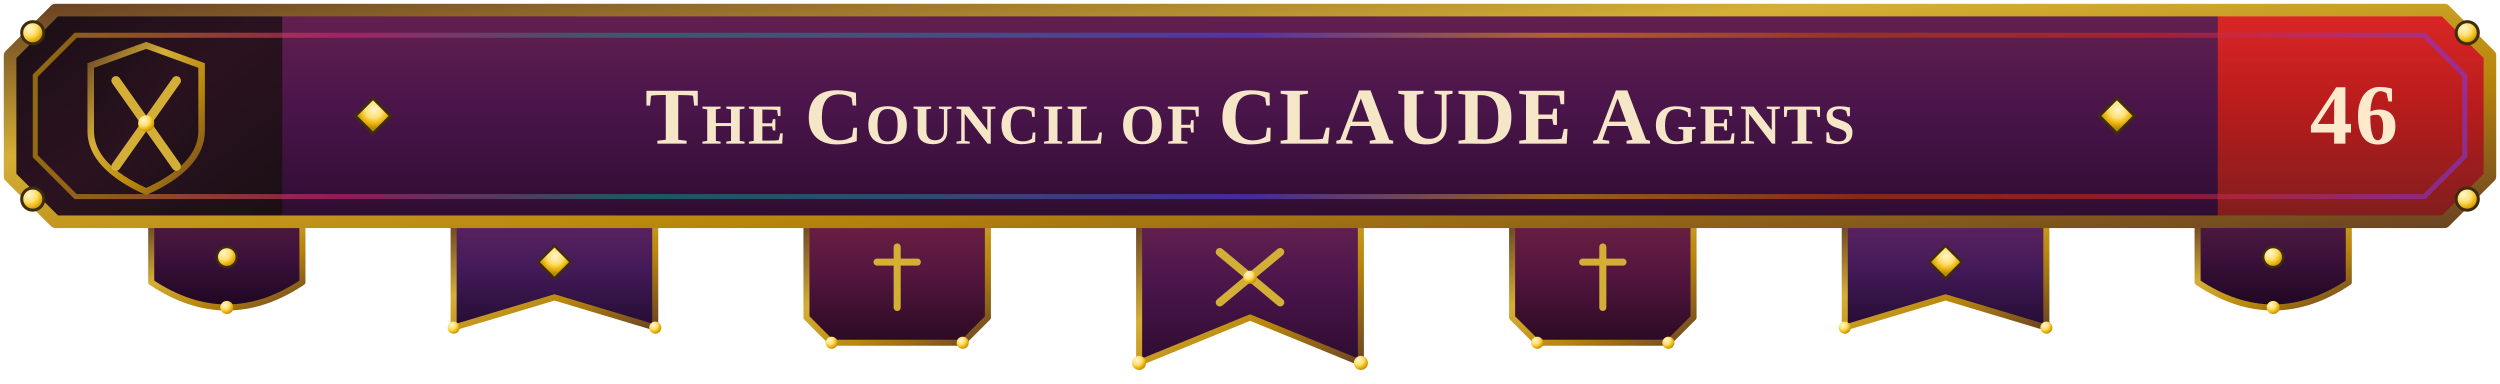
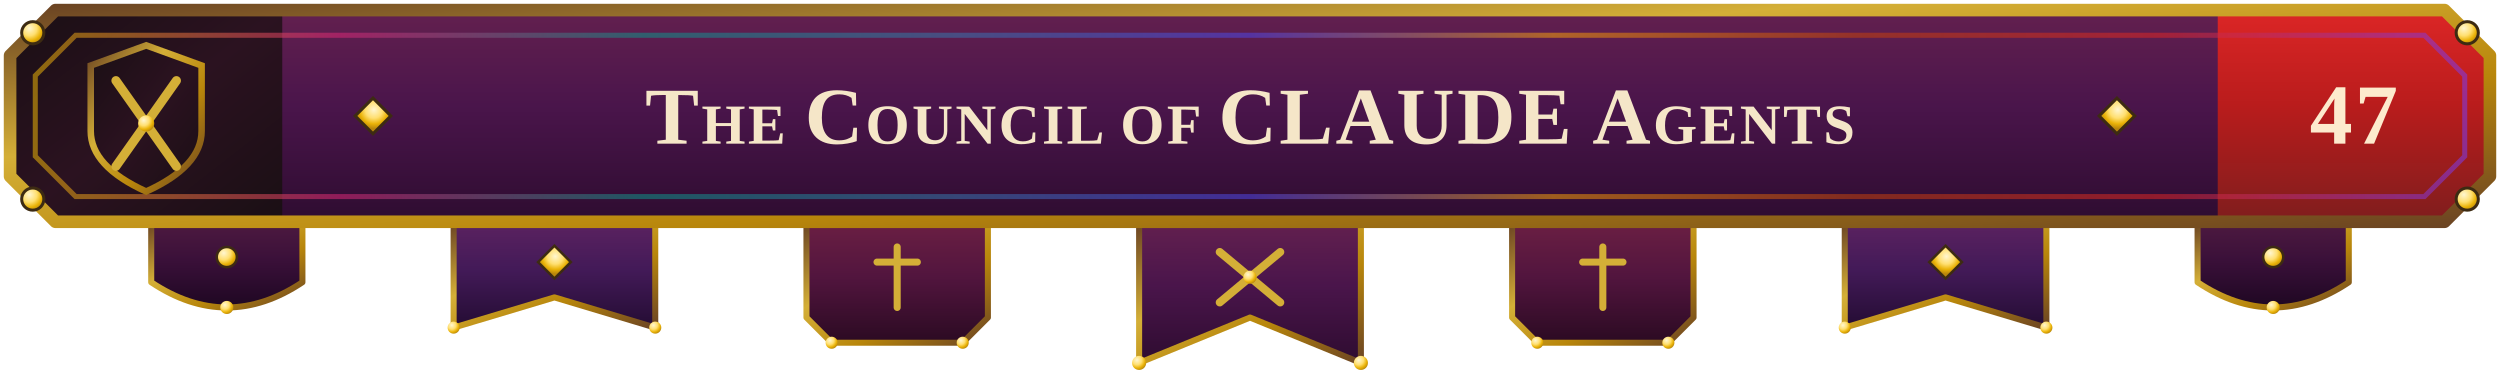
- <svg xmlns="http://www.w3.org/2000/svg" width="372" height="57" viewBox="0 0 496 76" role="img" aria-label="The Council of CLAUDE Agents: 46">
+ <svg xmlns="http://www.w3.org/2000/svg" width="372" height="57" viewBox="0 0 496 76" role="img" aria-label="The Council of CLAUDE Agents: 47">
  <defs>
    <linearGradient id="bdgBgGrad" x1="0%" y1="0%" x2="100%" y2="100%">
      <stop offset="0%" stop-color="#1a0f14" />
      <stop offset="50%" stop-color="#2b1220" />
      <stop offset="100%" stop-color="#1a0f14" />
    </linearGradient>
    <linearGradient id="bdgBronzeGrad" x1="0%" y1="0%" x2="100%" y2="100%">
      <stop offset="0%" stop-color="#6b4423" />
      <stop offset="35%" stop-color="#d4af37" />
      <stop offset="65%" stop-color="#b8860b" />
      <stop offset="100%" stop-color="#6b4423" />
    </linearGradient>
    <linearGradient id="bdgCouncilGrad" x1="0%" y1="0%" x2="100%" y2="0%">
      <stop offset="0%" stop-color="#eab308" />
      <stop offset="12.5%" stop-color="#db2777" />
      <stop offset="25%" stop-color="#0d9488" />
      <stop offset="37.5%" stop-color="#3776ab" />
      <stop offset="50%" stop-color="#4f46e5" />
      <stop offset="62.5%" stop-color="#f59e0b" />
      <stop offset="75%" stop-color="#c2410c" />
      <stop offset="87.5%" stop-color="#dc2626" />
      <stop offset="100%" stop-color="#7c3aed" />
    </linearGradient>
    <linearGradient id="bdgPlumGrad" x1="0%" y1="0%" x2="0%" y2="100%">
      <stop offset="0%" stop-color="#63204f" />
      <stop offset="45%" stop-color="#4a154b" />
      <stop offset="100%" stop-color="#2e0c30" />
    </linearGradient>
    <linearGradient id="bdgCountGrad" x1="0%" y1="0%" x2="0%" y2="100%">
      <stop offset="0%" stop-color="#dc2626" />
      <stop offset="45%" stop-color="#b91c1c" />
      <stop offset="100%" stop-color="#7f1d1d" />
    </linearGradient>
    <radialGradient id="bdgGemGrad" cx="35%" cy="30%" r="75%">
      <stop offset="0%" stop-color="#fff6d0" />
      <stop offset="45%" stop-color="#ffdf70" />
      <stop offset="75%" stop-color="#eab308" />
      <stop offset="100%" stop-color="#b8860b" />
    </radialGradient>
    <linearGradient id="penPlumDeep" x1="0%" y1="0%" x2="0%" y2="100%">
      <stop offset="0%" stop-color="#4e1a40" />
      <stop offset="45%" stop-color="#3a1039" />
      <stop offset="100%" stop-color="#1e0722" />
    </linearGradient>
    <linearGradient id="penPlumWarm" x1="0%" y1="0%" x2="0%" y2="100%">
      <stop offset="0%" stop-color="#6b1f43" />
      <stop offset="45%" stop-color="#52153e" />
      <stop offset="100%" stop-color="#2b0a22" />
    </linearGradient>
    <linearGradient id="penPlumCool" x1="0%" y1="0%" x2="0%" y2="100%">
      <stop offset="0%" stop-color="#5b2260" />
      <stop offset="45%" stop-color="#431a58" />
      <stop offset="100%" stop-color="#240c33" />
    </linearGradient>
  </defs>
  <path d="M 11 2 L 485 2 L 494 11 L 494 35 L 485 44 L 11 44 L 2 35 L 2 11 Z" fill="url(#bdgPlumGrad)" />
  <path d="M 11 2 L 56 2 L 56 44 L 11 44 L 2 35 L 2 11 Z" fill="url(#bdgBgGrad)" />
  <line x1="56" y1="3" x2="56" y2="43" stroke="url(#bdgBronzeGrad)" stroke-width="1.5" />
  <path d="M 440 2 L 485 2 L 494 11 L 494 35 L 485 44 L 440 44 Z" fill="url(#bdgCountGrad)" />
  <line x1="440" y1="3" x2="440" y2="43" stroke="url(#bdgBronzeGrad)" stroke-width="1.5" />
  <path d="M 15 7 L 481 7 L 489 15 L 489 31 L 481 39 L 15 39 L 7 31 L 7 15 Z" fill="none" stroke="url(#bdgCouncilGrad)" stroke-width="1" opacity="0.55" />
  <g stroke="url(#bdgBronzeGrad)" stroke-width="1.2" stroke-linejoin="round">
    <path d="M 30 44 L 60 44 L 60 56 Q 45 66 30 56 Z" fill="url(#penPlumDeep)" />
    <path d="M 90 44 L 130 44 L 130 65 L 110 59 L 90 65 Z" fill="url(#penPlumCool)" />
    <path d="M 160 44 L 196 44 L 196 63 L 191 68 L 165 68 L 160 63 Z" fill="url(#penPlumWarm)" />
    <path d="M 226 44 L 270 44 L 270 72 L 248 63 L 226 72 Z" fill="url(#bdgPlumGrad)" />
    <path d="M 300 44 L 336 44 L 336 63 L 331 68 L 305 68 L 300 63 Z" fill="url(#penPlumWarm)" />
    <path d="M 366 44 L 406 44 L 406 65 L 386 59 L 366 65 Z" fill="url(#penPlumCool)" />
    <path d="M 436 44 L 466 44 L 466 56 Q 451 66 436 56 Z" fill="url(#penPlumDeep)" />
  </g>
  <g fill="url(#bdgGemGrad)">
    <circle cx="45" cy="61" r="1.3" />
    <circle cx="451" cy="61" r="1.3" />
    <circle cx="90" cy="65" r="1.2" />
    <circle cx="130" cy="65" r="1.2" />
    <circle cx="366" cy="65" r="1.2" />
    <circle cx="406" cy="65" r="1.2" />
    <circle cx="165" cy="68" r="1.2" />
    <circle cx="191" cy="68" r="1.2" />
    <circle cx="305" cy="68" r="1.2" />
    <circle cx="331" cy="68" r="1.2" />
    <circle cx="226" cy="72" r="1.4" />
    <circle cx="270" cy="72" r="1.4" />
  </g>
  <g fill="url(#bdgGemGrad)" stroke="#3d2b12" stroke-width="0.5">
    <circle cx="45" cy="51" r="2" />
    <circle cx="451" cy="51" r="2" />
    <rect width="4.6" height="4.6" transform="translate(110,52) rotate(45) translate(-2.3,-2.3)" />
    <rect width="4.6" height="4.6" transform="translate(386,52) rotate(45) translate(-2.3,-2.3)" />
  </g>
  <g stroke="#d4af37" stroke-width="1.4" stroke-linecap="round">
    <line x1="178" y1="49" x2="178" y2="61" />
    <line x1="174" y1="52" x2="182" y2="52" />
    <line x1="318" y1="49" x2="318" y2="61" />
    <line x1="314" y1="52" x2="322" y2="52" />
  </g>
  <path d="M 242 50 L 254 60 M 254 50 L 242 60" stroke="#d4af37" stroke-width="1.6" stroke-linecap="round" />
  <circle cx="248" cy="55" r="1.3" fill="url(#bdgGemGrad)" />
  <path d="M 11 2 L 485 2 L 494 11 L 494 35 L 485 44 L 11 44 L 2 35 L 2 11 Z" fill="none" stroke="url(#bdgBronzeGrad)" stroke-width="2.5" stroke-linejoin="round" />
  <path d="M 29 9 L 40 13 L 40 26 Q 40 33 29 38 Q 18 33 18 26 L 18 13 Z" fill="url(#bdgBgGrad)" stroke="url(#bdgBronzeGrad)" stroke-width="1.3" />
  <path d="M 23 16 L 35 33 M 35 16 L 23 33" stroke="#d4af37" stroke-width="1.8" stroke-linecap="round" />
  <circle cx="29" cy="24.5" r="1.6" fill="url(#bdgGemGrad)" />
  <rect width="5" height="5" fill="url(#bdgGemGrad)" stroke="#3d2b12" stroke-width="0.6" transform="translate(74,23) rotate(45) translate(-2.5,-2.5)" />
  <rect width="5" height="5" fill="url(#bdgGemGrad)" stroke="#3d2b12" stroke-width="0.6" transform="translate(420,23) rotate(45) translate(-2.5,-2.5)" />
  <g fill="url(#bdgGemGrad)" stroke="#3d2b12" stroke-width="0.6">
    <circle cx="6.5" cy="6.5" r="2.2" />
    <circle cx="489.5" cy="6.5" r="2.2" />
    <circle cx="489.5" cy="39.5" r="2.2" />
    <circle cx="6.5" cy="39.5" r="2.2" />
  </g>
  <text x="248" y="28.5" text-anchor="middle" fill="#f5e6c8" font-family="Cinzel, Georgia, 'Times New Roman', serif" font-size="16" font-weight="700" letter-spacing="0.5" style="font-variant: small-caps">The Council of CLAUDE Agents</text>
-   <text x="467" y="28.5" text-anchor="middle" fill="#fdeacd" font-family="Cinzel, Georgia, 'Times New Roman', serif" font-size="17" font-weight="700" letter-spacing="0.5">46</text>
+   <text x="467" y="28.5" text-anchor="middle" fill="#fdeacd" font-family="Cinzel, Georgia, 'Times New Roman', serif" font-size="17" font-weight="700" letter-spacing="0.5">47</text>
</svg>
